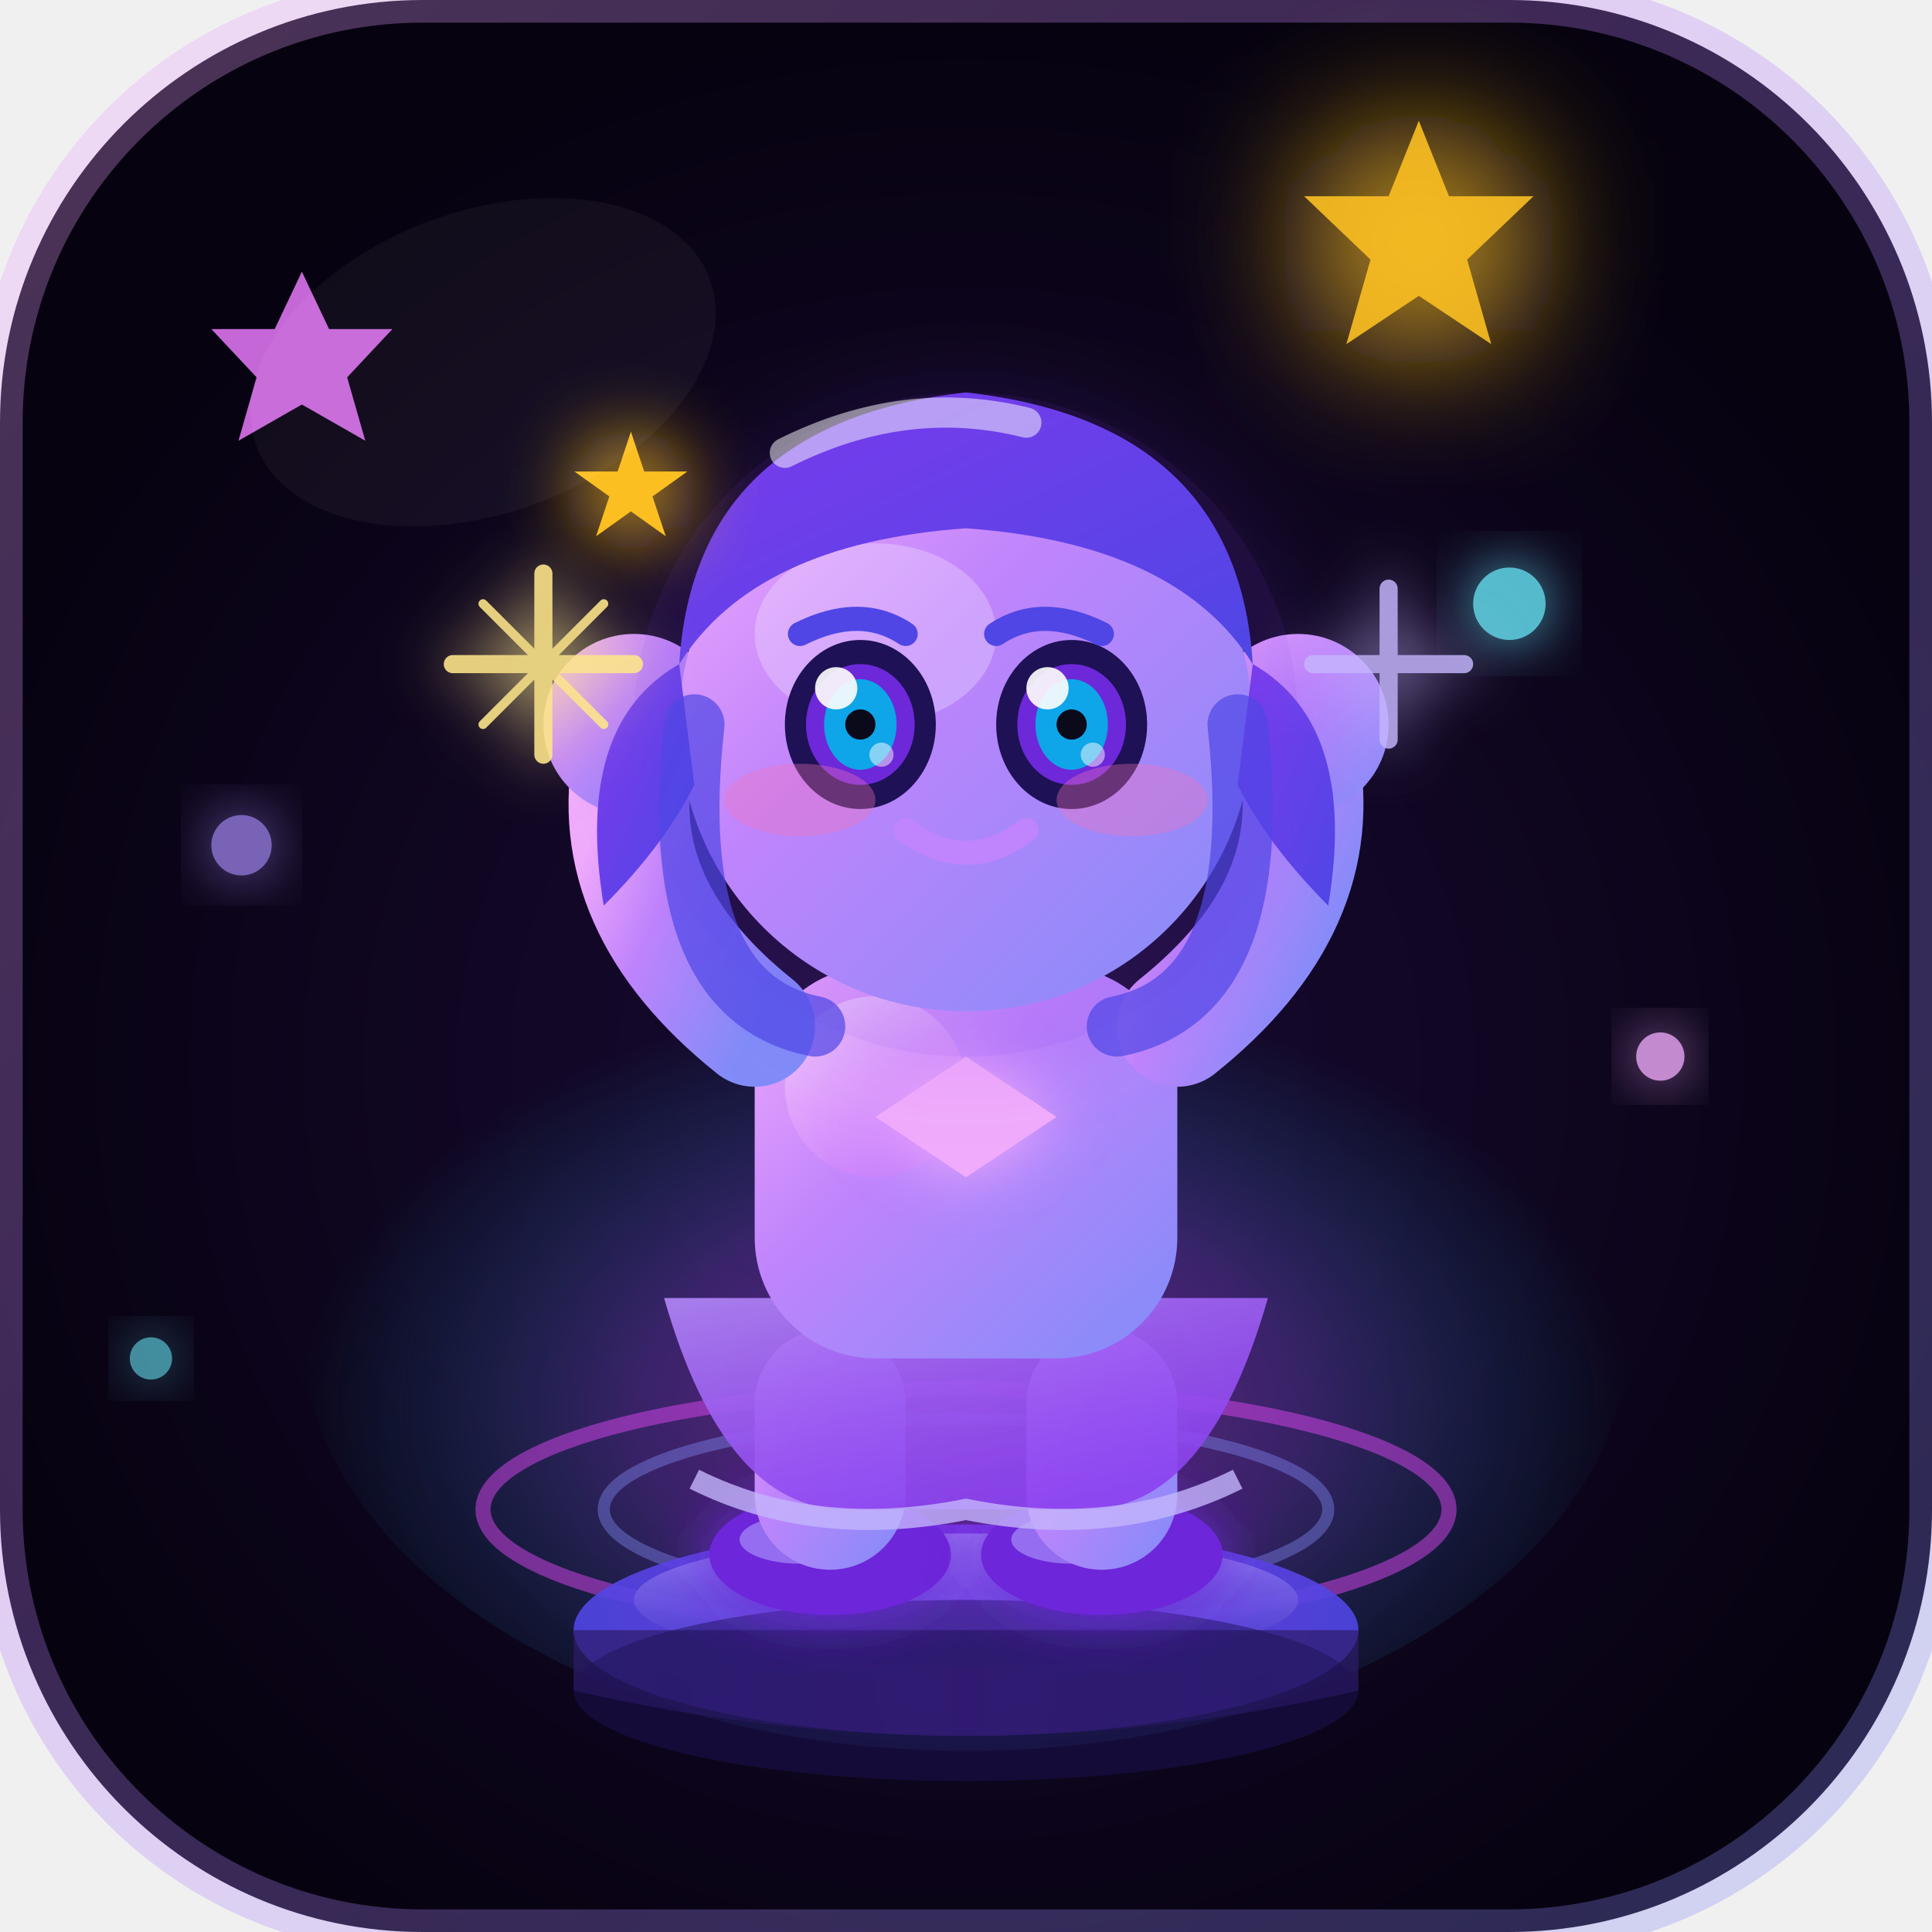
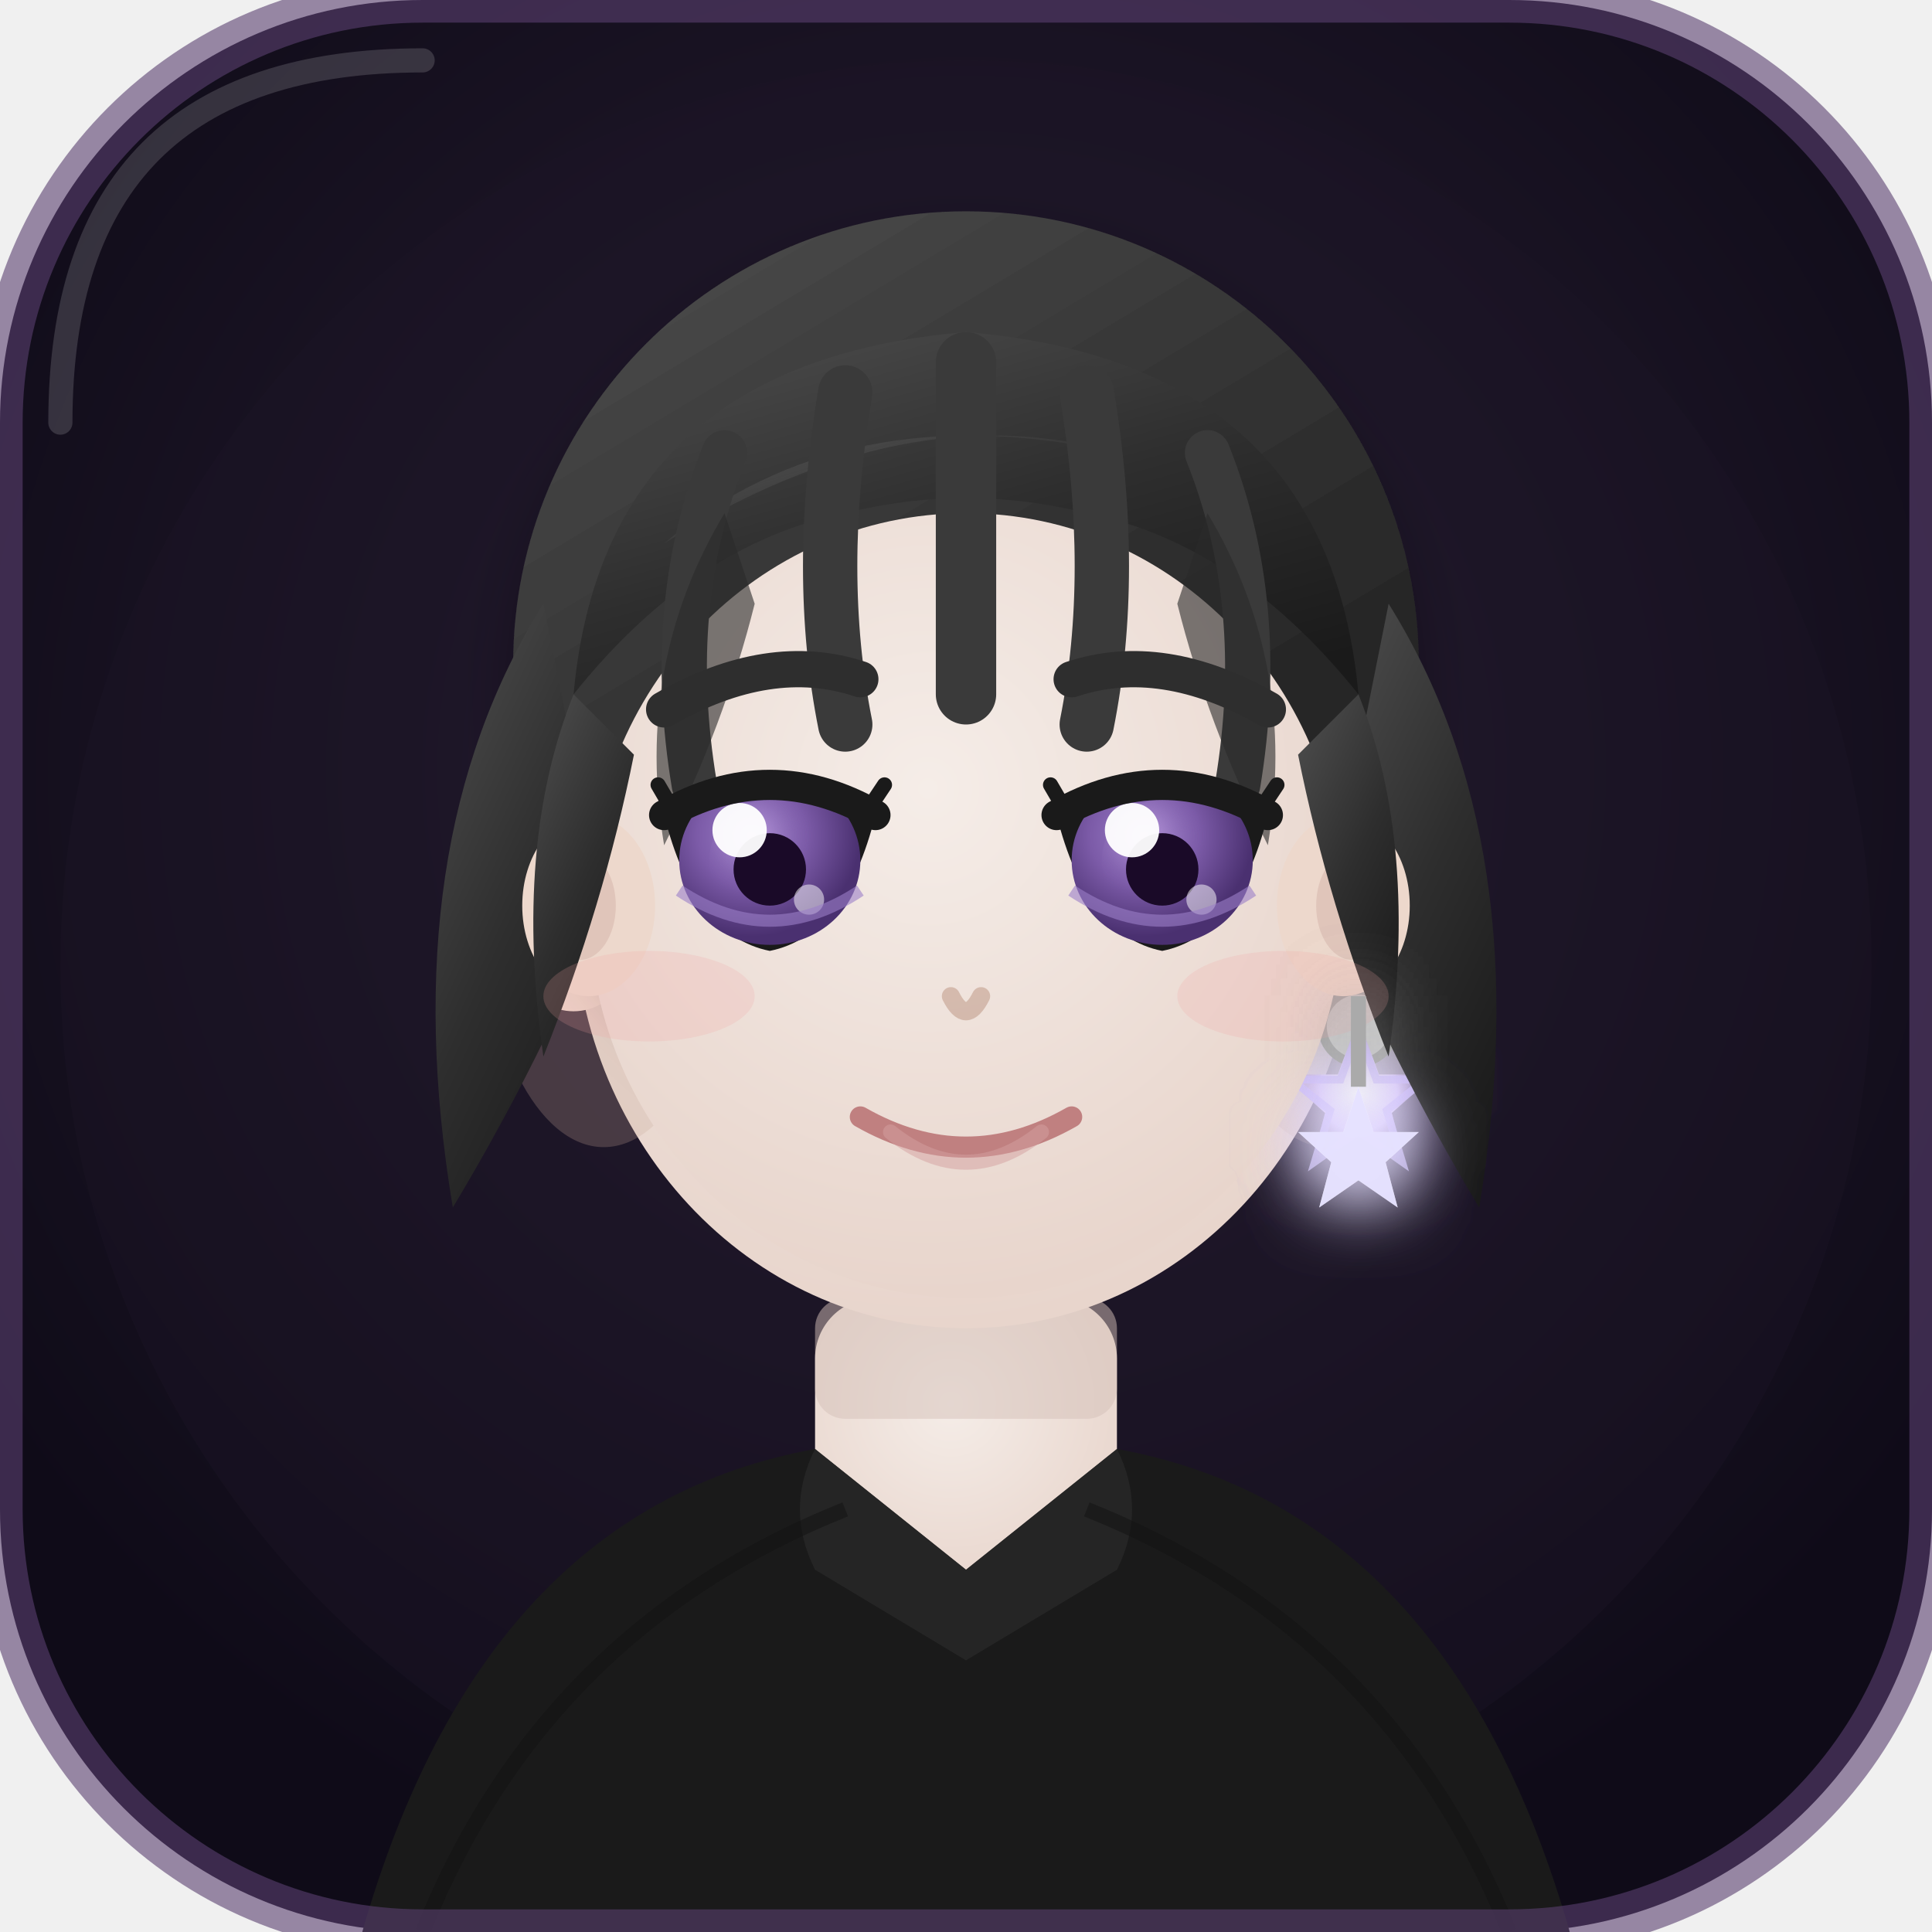
<svg xmlns="http://www.w3.org/2000/svg" viewBox="0 0 64 64" width="64" height="64">
  <defs>
-     <radialGradient id="bgGrad" cx="50%" cy="55%" r="55%">
-       <stop offset="0%" stop-color="#1a0a35" />
-       <stop offset="100%" stop-color="#06020f" />
+     <radialGradient id="bgGrad" cx="50%" cy="40%" r="60%">
+       <stop offset="0%" stop-color="#2a2035" />
+       <stop offset="100%" stop-color="#0f0b18" />
    </radialGradient>
-     <radialGradient id="auroraGlow" cx="50%" cy="60%" r="50%">
-       <stop offset="0%" stop-color="#d946ef" stop-opacity="0.6" />
-       <stop offset="50%" stop-color="#8b5cf6" stop-opacity="0.4" />
-       <stop offset="100%" stop-color="#06b6d4" stop-opacity="0" />
+     <radialGradient id="skinGrad" cx="45%" cy="35%" r="65%">
+       <stop offset="0%" stop-color="#f5ede8" />
+       <stop offset="100%" stop-color="#e8d5cc" />
    </radialGradient>
-     <linearGradient id="bodyGrad" x1="0%" y1="0%" x2="100%" y2="100%">
-       <stop offset="0%" stop-color="#f0abfc" />
-       <stop offset="40%" stop-color="#c084fc" />
-       <stop offset="100%" stop-color="#818cf8" />
+     <linearGradient id="hairGrad" x1="20%" y1="0%" x2="80%" y2="100%">
+       <stop offset="0%" stop-color="#4a4a4a" />
+       <stop offset="50%" stop-color="#2e2e2e" />
+       <stop offset="100%" stop-color="#1a1a1a" />
    </linearGradient>
-     <linearGradient id="highlightGrad" x1="0%" y1="0%" x2="60%" y2="100%">
-       <stop offset="0%" stop-color="#ffffff" stop-opacity="0.9" />
-       <stop offset="100%" stop-color="#e879f9" stop-opacity="0.3" />
+     <linearGradient id="hairHighlight" x1="0%" y1="0%" x2="100%" y2="80%">
+       <stop offset="0%" stop-color="#6a6a6a" stop-opacity="0.8" />
+       <stop offset="100%" stop-color="#3a3a3a" stop-opacity="0" />
    </linearGradient>
-     <linearGradient id="hairGrad" x1="0%" y1="0%" x2="100%" y2="100%">
-       <stop offset="0%" stop-color="#7c3aed" />
-       <stop offset="100%" stop-color="#4f46e5" />
-     </linearGradient>
-     <radialGradient id="starGlow" cx="50%" cy="50%" r="50%">
+     <radialGradient id="eyeGrad" cx="40%" cy="35%" r="60%">
+       <stop offset="0%" stop-color="#9b7ec8" />
+       <stop offset="50%" stop-color="#7c5ba8" />
+       <stop offset="100%" stop-color="#4a3070" />
+     </radialGradient>
+     <radialGradient id="eyeGlow" cx="35%" cy="30%" r="50%">
+       <stop offset="0%" stop-color="#c9a8e8" stop-opacity="0.9" />
+       <stop offset="100%" stop-color="#7c5ba8" stop-opacity="0" />
+     </radialGradient>
+     <radialGradient id="starGlowGrad" cx="50%" cy="50%" r="50%">
      <stop offset="0%" stop-color="#ffffff" />
-       <stop offset="60%" stop-color="#e0e7ff" />
-       <stop offset="100%" stop-color="#a5b4fc" stop-opacity="0" />
+       <stop offset="50%" stop-color="#e0d0ff" />
+       <stop offset="100%" stop-color="#9b7ec8" stop-opacity="0" />
    </radialGradient>
-     <linearGradient id="baseGrad" x1="0%" y1="0%" x2="100%" y2="0%">
-       <stop offset="0%" stop-color="#4f46e5" />
-       <stop offset="50%" stop-color="#7c3aed" />
-       <stop offset="100%" stop-color="#4f46e5" />
-     </linearGradient>
-     <linearGradient id="baseHighlight" x1="0%" y1="0%" x2="0%" y2="100%">
-       <stop offset="0%" stop-color="#a78bfa" stop-opacity="0.8" />
-       <stop offset="100%" stop-color="#4338ca" stop-opacity="0.4" />
-     </linearGradient>
-     <filter id="glowFilter" x="-40%" y="-40%" width="180%" height="180%">
-       <feGaussianBlur stdDeviation="1.5" result="blur" />
+     <filter id="softGlow" x="-30%" y="-30%" width="160%" height="160%">
+       <feGaussianBlur stdDeviation="0.8" result="blur" />
      <feMerge>
        <feMergeNode in="blur" />
        <feMergeNode in="SourceGraphic" />
      </feMerge>
    </filter>
-     <filter id="strongGlow" x="-80%" y="-80%" width="260%" height="260%">
-       <feGaussianBlur stdDeviation="2.5" result="blur" />
+     <filter id="starGlow" x="-100%" y="-100%" width="300%" height="300%">
+       <feGaussianBlur stdDeviation="1.2" result="blur" />
      <feMerge>
        <feMergeNode in="blur" />
        <feMergeNode in="blur" />
        <feMergeNode in="SourceGraphic" />
      </feMerge>
    </filter>
-     <filter id="softGlow" x="-50%" y="-50%" width="200%" height="200%">
-       <feGaussianBlur stdDeviation="1" result="blur" />
-       <feMerge>
-         <feMergeNode in="blur" />
-         <feMergeNode in="SourceGraphic" />
-       </feMerge>
+     <filter id="hairShadow" x="-5%" y="-5%" width="110%" height="110%">
+       <feDropShadow dx="0" dy="1" stdDeviation="1" flood-color="#000000" flood-opacity="0.3" />
    </filter>
+     <clipPath id="faceClip">
+       <ellipse cx="32" cy="30" rx="13" ry="14" />
+     </clipPath>
  </defs>
  <rect width="64" height="64" rx="14" ry="14" fill="url(#bgGrad)" />
-   <ellipse cx="32" cy="44" rx="22" ry="14" fill="url(#auroraGlow)" opacity="0.8" />
-   <ellipse cx="32" cy="50" rx="16" ry="4" fill="none" stroke="#d946ef" stroke-width="0.5" opacity="0.5" />
-   <ellipse cx="32" cy="50" rx="12" ry="3" fill="none" stroke="#818cf8" stroke-width="0.4" opacity="0.4" />
-   <ellipse cx="32" cy="54" rx="13" ry="3.5" fill="url(#baseGrad)" opacity="0.9" />
-   <ellipse cx="32" cy="53" rx="11" ry="2.2" fill="url(#baseHighlight)" />
-   <path d="M19 54 L19 56 Q32 59 45 56 L45 54" fill="#2d1b69" opacity="0.7" />
-   <ellipse cx="32" cy="56" rx="13" ry="3" fill="#1e1155" opacity="0.5" />
-   <ellipse cx="27.5" cy="51.5" rx="4" ry="2" fill="#6d28d9" filter="url(#softGlow)" />
-   <ellipse cx="36.5" cy="51.5" rx="4" ry="2" fill="#6d28d9" filter="url(#softGlow)" />
-   <ellipse cx="26.5" cy="51" rx="2" ry="0.8" fill="#a78bfa" opacity="0.7" />
-   <ellipse cx="35.5" cy="51" rx="2" ry="0.8" fill="#a78bfa" opacity="0.7" />
-   <rect x="25" y="44" width="5" height="8" rx="2.5" fill="url(#bodyGrad)" />
-   <rect x="34" y="44" width="5" height="8" rx="2.5" fill="url(#bodyGrad)" />
-   <path d="M22 43 Q24 50 28 50 L36 50 Q40 50 42 43 Z" fill="#7c3aed" opacity="0.9" />
-   <path d="M22 43 Q24 50 28 50 L36 50 Q40 50 42 43 Z" fill="url(#highlightGrad)" opacity="0.4" />
-   <path d="M23 49 Q27 51 32 50 Q37 51 41 49" fill="none" stroke="#c4b5fd" stroke-width="0.7" opacity="0.8" />
-   <rect x="25" y="32" width="14" height="13" rx="4" fill="url(#bodyGrad)" />
-   <rect x="26" y="33" width="6" height="6" rx="3" fill="url(#highlightGrad)" opacity="0.6" />
-   <path d="M29 37 L32 39 L35 37 L32 35 Z" fill="#f0abfc" filter="url(#softGlow)" />
-   <path d="M25 34 Q20 30 21 25" stroke="url(#bodyGrad)" stroke-width="4" fill="none" stroke-linecap="round" />
-   <circle cx="21" cy="24" r="3" fill="url(#bodyGrad)" />
-   <path d="M39 34 Q44 30 43 25" stroke="url(#bodyGrad)" stroke-width="4" fill="none" stroke-linecap="round" />
-   <circle cx="43" cy="24" r="3" fill="url(#bodyGrad)" />
-   <circle cx="32" cy="24" r="11" fill="#7c3aed" opacity="0.15" filter="url(#glowFilter)" />
-   <circle cx="32" cy="24" r="9.5" fill="url(#bodyGrad)" />
-   <ellipse cx="29" cy="21" rx="4" ry="3" fill="white" opacity="0.25" />
-   <path d="M22.5 22 Q23 14 32 13 Q41 14 41.5 22 Q39 18 32 17.5 Q25 18 22.5 22 Z" fill="url(#hairGrad)" />
-   <path d="M22.5 22 Q19 24 20 30 Q22 28 23 26 Z" fill="url(#hairGrad)" />
-   <path d="M41.5 22 Q45 24 44 30 Q42 28 41 26 Z" fill="url(#hairGrad)" />
-   <path d="M23 24 Q22 33 27 34" stroke="#4f46e5" stroke-width="2" fill="none" stroke-linecap="round" opacity="0.7" />
-   <path d="M41 24 Q42 33 37 34" stroke="#4f46e5" stroke-width="2" fill="none" stroke-linecap="round" opacity="0.7" />
-   <path d="M26 15 Q30 13 34 14" stroke="white" stroke-width="1" fill="none" stroke-linecap="round" opacity="0.5" />
-   <polygon points="21,16 21.8,18.4 24.4,18.4 22.3,19.9 23.1,22.3 21,20.8 18.9,22.3 19.7,19.9 17.6,18.4 20.2,18.4" fill="#fbbf24" filter="url(#strongGlow)" transform="scale(0.55) translate(17, 10)" />
-   <ellipse cx="28.5" cy="24" rx="2.5" ry="2.8" fill="#1e1155" />
-   <ellipse cx="28.5" cy="24" rx="1.8" ry="2" fill="#6d28d9" />
-   <ellipse cx="28.5" cy="24" rx="1.2" ry="1.5" fill="#0ea5e9" />
-   <circle cx="28.5" cy="24" r="0.5" fill="#0a0a1a" />
-   <circle cx="27.7" cy="22.8" r="0.7" fill="white" opacity="0.9" />
-   <circle cx="29.2" cy="25" r="0.4" fill="white" opacity="0.5" />
-   <ellipse cx="35.5" cy="24" rx="2.5" ry="2.8" fill="#1e1155" />
-   <ellipse cx="35.5" cy="24" rx="1.8" ry="2" fill="#6d28d9" />
-   <ellipse cx="35.5" cy="24" rx="1.2" ry="1.5" fill="#0ea5e9" />
-   <circle cx="35.5" cy="24" r="0.5" fill="#0a0a1a" />
-   <circle cx="34.7" cy="22.8" r="0.7" fill="white" opacity="0.9" />
-   <circle cx="36.2" cy="25" r="0.4" fill="white" opacity="0.5" />
-   <path d="M26.5 21 Q28.5 20 30 21" stroke="#4f46e5" stroke-width="0.8" fill="none" stroke-linecap="round" />
-   <path d="M33 21 Q34.5 20 36.5 21" stroke="#4f46e5" stroke-width="0.8" fill="none" stroke-linecap="round" />
-   <path d="M30 27.5 Q32 29 34 27.5" stroke="#c084fc" stroke-width="0.8" fill="none" stroke-linecap="round" />
-   <ellipse cx="26.5" cy="26.5" rx="2.5" ry="1.2" fill="#f472b6" opacity="0.35" />
-   <ellipse cx="37.5" cy="26.5" rx="2.5" ry="1.2" fill="#f472b6" opacity="0.35" />
-   <g filter="url(#strongGlow)" transform="translate(47, 8)">
-     <polygon points="0,-4 1,-1.5 3.8,-1.5 1.6,0.6 2.4,3.4 0,1.8 -2.4,3.4 -1.6,0.6 -3.8,-1.5 -1,-1.5" fill="#fbbf24" opacity="0.9" />
+   <circle cx="32" cy="32" r="30" fill="#1c1525" opacity="0.4" />
+   <rect x="27" y="43" width="10" height="10" rx="2" fill="url(#skinGrad)" />
+   <rect x="27" y="43" width="10" height="4" rx="1" fill="#d4bfb8" opacity="0.5" />
+   <path d="M12 64 Q16 50 27 48 L32 52 L37 48 Q48 50 52 64 Z" fill="#1a1a1a" />
+   <path d="M27 48 L32 52 L37 48 Q38 50 37 52 L32 55 L27 52 Q26 50 27 48Z" fill="#2a2a2a" opacity="0.7" />
+   <path d="M14 64 Q18 54 28 50" stroke="#111" stroke-width="0.5" fill="none" opacity="0.5" />
+   <path d="M50 64 Q46 54 36 50" stroke="#111" stroke-width="0.5" fill="none" opacity="0.5" />
+   <ellipse cx="32" cy="30" rx="13" ry="14" fill="url(#skinGrad)" />
+   <ellipse cx="20" cy="30" rx="4" ry="8" fill="#c9a898" opacity="0.25" />
+   <ellipse cx="44" cy="30" rx="4" ry="8" fill="#c9a898" opacity="0.2" />
+   <ellipse cx="45" cy="30" rx="2.5" ry="3.5" fill="#edd8cc" />
+   <ellipse cx="45.5" cy="30" rx="1.5" ry="2.2" fill="#e0c5ba" />
+   <ellipse cx="19" cy="30" rx="2.5" ry="3.5" fill="#edd8cc" />
+   <ellipse cx="18.5" cy="30" rx="1.5" ry="2.2" fill="#e0c5ba" />
+   <g filter="url(#starGlow)" transform="translate(45, 35)">
+     <circle cx="0" cy="-1" r="1.2" fill="#ccc" stroke="#aaa" stroke-width="0.3" />
+     <polygon points="0,-3.5 0.8,-1.3 3,-1.3 1.3,0.2 1.9,2.4 0,1.1 -1.9,2.4 -1.3,0.2 -3,-1.3 -0.8,-1.3" fill="url(#starGlowGrad)" transform="scale(0.85) translate(0, 2)" />
+     <polygon points="0,-3 0.7,-1.1 2.6,-1.1 1.1,0.1 1.7,2.1 0,0.9 -1.7,2.1 -1.1,0.1 -2.6,-1.1 -0.7,-1.1" fill="none" stroke="#d0c0ff" stroke-width="0.3" opacity="0.7" transform="scale(0.85) translate(0, 2)" />
  </g>
-   <g filter="url(strongGlow)" transform="translate(10, 12)">
-     <polygon points="0,-3 0.9,-1.1 3,-1.1 1.5,0.5 2.1,2.6 0,1.4 -2.1,2.6 -1.5,0.5 -3,-1.1 -0.9,-1.1" fill="#e879f9" opacity="0.85" />
+   <ellipse cx="32" cy="22" rx="15" ry="15" fill="url(#hairGrad)" filter="url(#hairShadow)" />
+   <path d="M18 20 Q13 28 15 40 Q18 35 20 30" fill="url(#hairGrad)" />
+   <path d="M46 20 Q51 28 49 40 Q46 35 44 30" fill="url(#hairGrad)" />
+   <ellipse cx="32" cy="30" rx="12.5" ry="13" fill="url(#skinGrad)" />
+   <ellipse cx="44.5" cy="30" rx="2.2" ry="3" fill="#edd8cc" />
+   <ellipse cx="19.5" cy="30" rx="2.2" ry="3" fill="#edd8cc" />
+   <ellipse cx="44.8" cy="30" rx="1.2" ry="1.8" fill="#e0c5ba" />
+   <ellipse cx="19.2" cy="30" rx="1.2" ry="1.8" fill="#e0c5ba" />
+   <path d="M19 23 Q20 12 32 11 Q44 12 45 23 Q41 18 36 17 Q32 16 28 17 Q23 18 19 23 Z" fill="url(#hairGrad)" />
+   <path d="M22 18 Q28 13 37 15 Q30 13 22 18Z" fill="url(#hairHighlight)" opacity="0.7" />
+   <path d="M19 23 Q17 28 18 35 Q20 30 21 25" fill="url(#hairGrad)" />
+   <path d="M45 23 Q47 28 46 35 Q44 30 43 25" fill="url(#hairGrad)" />
+   <path d="M24 15 Q22 20 23 26" stroke="#3a3a3a" stroke-width="1.5" fill="none" stroke-linecap="round" />
+   <path d="M28 13 Q27 19 28 24" stroke="#3a3a3a" stroke-width="1.8" fill="none" stroke-linecap="round" />
+   <path d="M32 12 Q32 18 32 23" stroke="#3a3a3a" stroke-width="2" fill="none" stroke-linecap="round" />
+   <path d="M36 13 Q37 19 36 24" stroke="#3a3a3a" stroke-width="1.8" fill="none" stroke-linecap="round" />
+   <path d="M40 15 Q42 20 41 26" stroke="#3a3a3a" stroke-width="1.5" fill="none" stroke-linecap="round" />
+   <path d="M24 17 Q21 22 22 28 Q24 24 25 20Z" fill="#2a2a2a" opacity="0.6" />
+   <path d="M40 17 Q43 22 42 28 Q40 24 39 20Z" fill="#2a2a2a" opacity="0.6" />
+   <path d="M22 23.5 Q25.5 21.5 28.5 22.5" stroke="#2e2e2e" stroke-width="1.2" fill="none" stroke-linecap="round" />
+   <path d="M35.5 22.5 Q38.5 21.5 42 23.5" stroke="#2e2e2e" stroke-width="1.2" fill="none" stroke-linecap="round" />
+   <path d="M22 27 Q25 25.5 29 27 Q28 31 25.5 31.5 Q23 31 22 27Z" fill="#1a1a1a" />
+   <ellipse cx="25.5" cy="28.5" rx="3" ry="2.8" fill="url(#eyeGrad)" />
+   <ellipse cx="25.5" cy="28.5" rx="2" ry="2" fill="url(#eyeGlow)" opacity="0.8" />
+   <circle cx="25.5" cy="28.8" r="1.2" fill="#1a0a28" />
+   <circle cx="24.5" cy="27.5" r="0.9" fill="white" opacity="0.95" />
+   <circle cx="26.8" cy="29.8" r="0.5" fill="white" opacity="0.5" />
+   <path d="M22 27 Q25.5 25 29 27" stroke="#1a1a1a" stroke-width="1" fill="none" stroke-linecap="round" />
+   <line x1="22.5" y1="27.2" x2="21.8" y2="26" stroke="#1a1a1a" stroke-width="0.5" stroke-linecap="round" />
+   <line x1="28.5" y1="27.2" x2="29.3" y2="26" stroke="#1a1a1a" stroke-width="0.5" stroke-linecap="round" />
+   <path d="M22.5 29.5 Q25.5 31.5 28.5 29.5" stroke="#9b7ec8" stroke-width="0.4" fill="none" opacity="0.6" />
+   <path d="M35 27 Q38.5 25.5 42 27 Q41 31 38.5 31.5 Q36 31 35 27Z" fill="#1a1a1a" />
+   <ellipse cx="38.5" cy="28.5" rx="3" ry="2.8" fill="url(#eyeGrad)" />
+   <ellipse cx="38.5" cy="28.5" rx="2" ry="2" fill="url(#eyeGlow)" opacity="0.8" />
+   <circle cx="38.5" cy="28.8" r="1.2" fill="#1a0a28" />
+   <circle cx="37.5" cy="27.5" r="0.9" fill="white" opacity="0.95" />
+   <circle cx="39.8" cy="29.8" r="0.5" fill="white" opacity="0.5" />
+   <path d="M35 27 Q38.5 25 42 27" stroke="#1a1a1a" stroke-width="1" fill="none" stroke-linecap="round" />
+   <line x1="35.5" y1="27.2" x2="34.8" y2="26" stroke="#1a1a1a" stroke-width="0.5" stroke-linecap="round" />
+   <line x1="41.5" y1="27.2" x2="42.3" y2="26" stroke="#1a1a1a" stroke-width="0.5" stroke-linecap="round" />
+   <path d="M35.5 29.5 Q38.5 31.5 41.5 29.5" stroke="#9b7ec8" stroke-width="0.4" fill="none" opacity="0.6" />
+   <path d="M31.5 33 Q32 34 32.5 33" stroke="#c9a898" stroke-width="0.6" fill="none" stroke-linecap="round" opacity="0.7" />
+   <path d="M28.5 37 Q32 39 35.5 37" stroke="#c08080" stroke-width="0.7" fill="none" stroke-linecap="round" />
+   <path d="M29.5 37.5 Q32 39.5 34.5 37.5" stroke="#d4a0a0" stroke-width="0.5" fill="none" stroke-linecap="round" opacity="0.5" />
+   <ellipse cx="21.5" cy="33" rx="3.5" ry="1.5" fill="#f0a0a0" opacity="0.2" />
+   <ellipse cx="42.5" cy="33" rx="3.5" ry="1.5" fill="#f0a0a0" opacity="0.2" />
+   <g filter="url(#starGlow)">
+     <line x1="45" y1="33" x2="45" y2="36" stroke="#aaa" stroke-width="0.5" />
+     <polygon points="45,36 45.5,37.5 47,37.5 45.9,38.5 46.3,40 45,39.1 43.7,40 44.1,38.5 43,37.5 44.5,37.5" fill="white" opacity="0.95" />
+     <polygon points="45,36 45.5,37.5 47,37.5 45.9,38.5 46.3,40 45,39.1 43.7,40 44.1,38.5 43,37.5 44.5,37.5" fill="#d0c8ff" opacity="0.5" />
  </g>
-   <circle cx="50" cy="20" r="1.2" fill="#67e8f9" opacity="0.8" filter="url(#softGlow)" />
-   <circle cx="8" cy="28" r="1" fill="#a78bfa" opacity="0.7" filter="url(#softGlow)" />
-   <circle cx="55" cy="35" r="0.8" fill="#f0abfc" opacity="0.8" filter="url(#softGlow)" />
-   <circle cx="5" cy="45" r="0.7" fill="#67e8f9" opacity="0.6" filter="url(#softGlow)" />
-   <g transform="translate(18, 22)" opacity="0.9" filter="url(#softGlow)">
-     <line x1="0" y1="-3" x2="0" y2="3" stroke="#fde68a" stroke-width="0.6" stroke-linecap="round" />
-     <line x1="-3" y1="0" x2="3" y2="0" stroke="#fde68a" stroke-width="0.6" stroke-linecap="round" />
-     <line x1="-2" y1="-2" x2="2" y2="2" stroke="#fde68a" stroke-width="0.3" stroke-linecap="round" />
-     <line x1="2" y1="-2" x2="-2" y2="2" stroke="#fde68a" stroke-width="0.3" stroke-linecap="round" />
-   </g>
-   <g transform="translate(46, 22)" opacity="0.85" filter="url(#softGlow)">
-     <line x1="0" y1="-2.5" x2="0" y2="2.5" stroke="#c4b5fd" stroke-width="0.6" stroke-linecap="round" />
-     <line x1="-2.5" y1="0" x2="2.5" y2="0" stroke="#c4b5fd" stroke-width="0.6" stroke-linecap="round" />
-   </g>
-   <rect width="64" height="64" rx="14" ry="14" fill="none" stroke="url(#bodyGrad)" stroke-width="1.5" opacity="0.3" />
-   <ellipse cx="16" cy="12" rx="8" ry="5" fill="white" opacity="0.04" transform="rotate(-20 16 12)" />
+   <rect width="64" height="64" rx="14" ry="14" fill="none" stroke="#5a4070" stroke-width="1.5" opacity="0.6" />
+   <path d="M14 2 Q2 2 2 14" stroke="white" stroke-width="0.8" fill="none" opacity="0.15" stroke-linecap="round" />
</svg>
